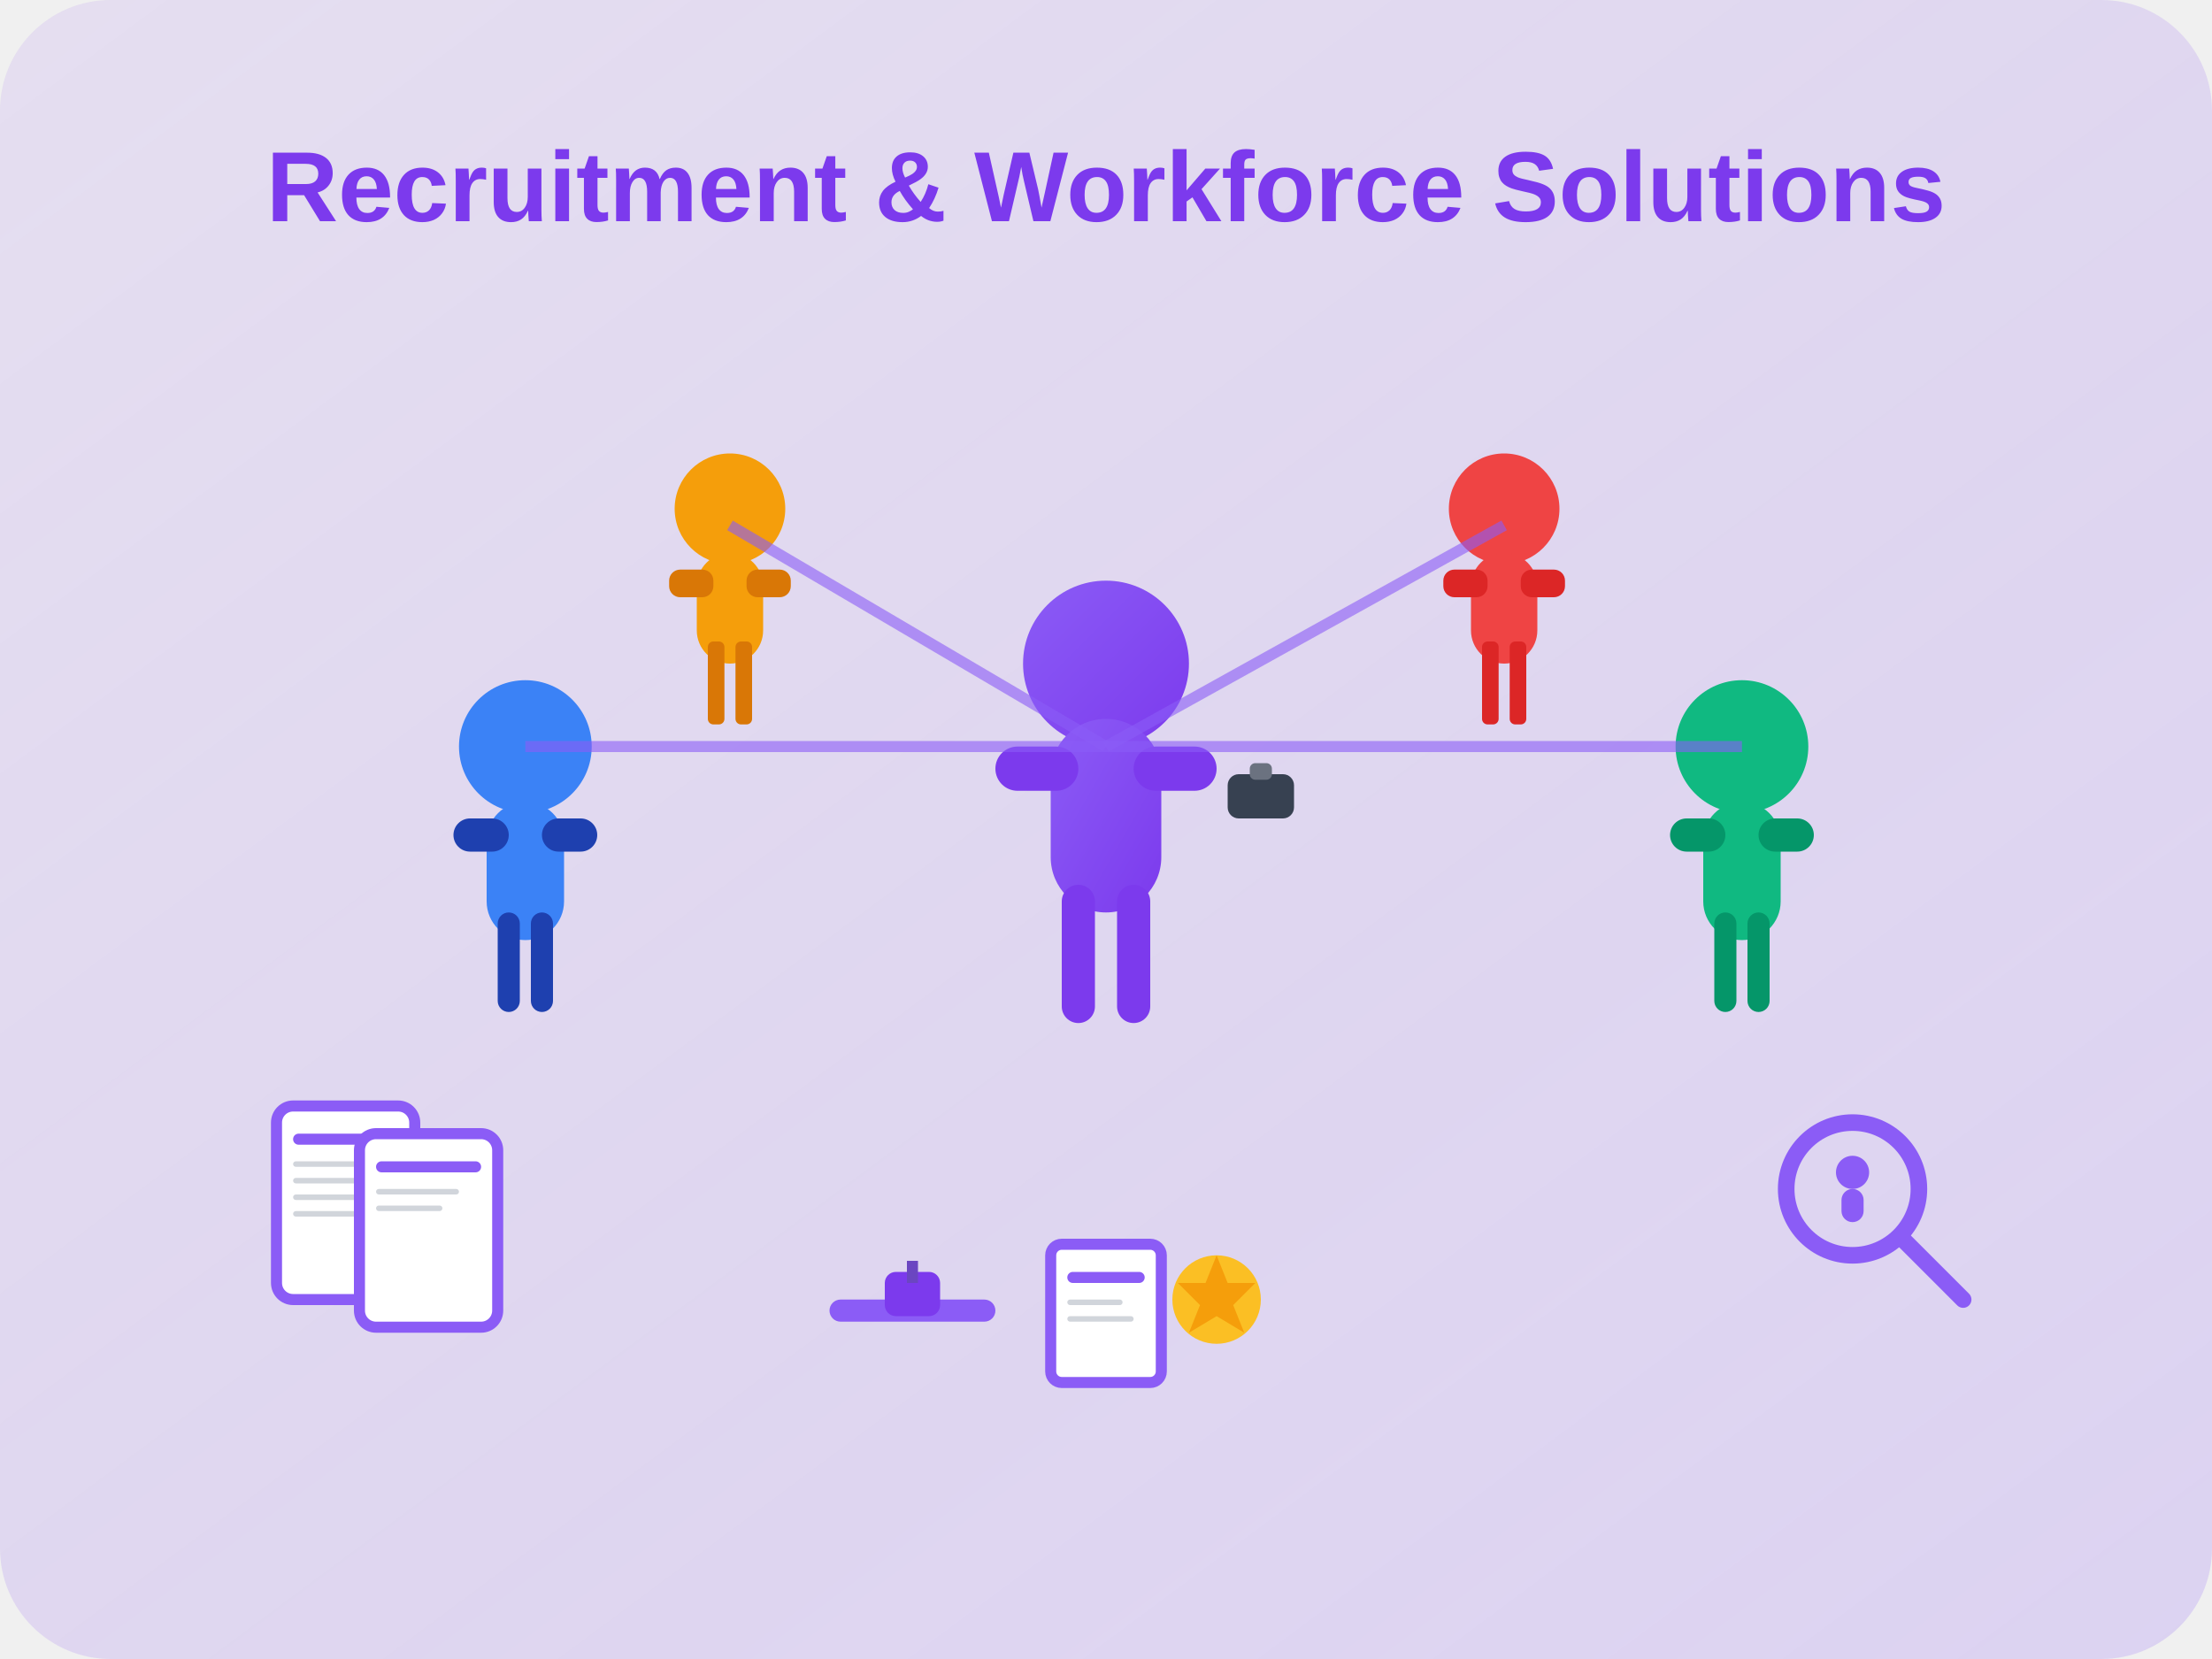
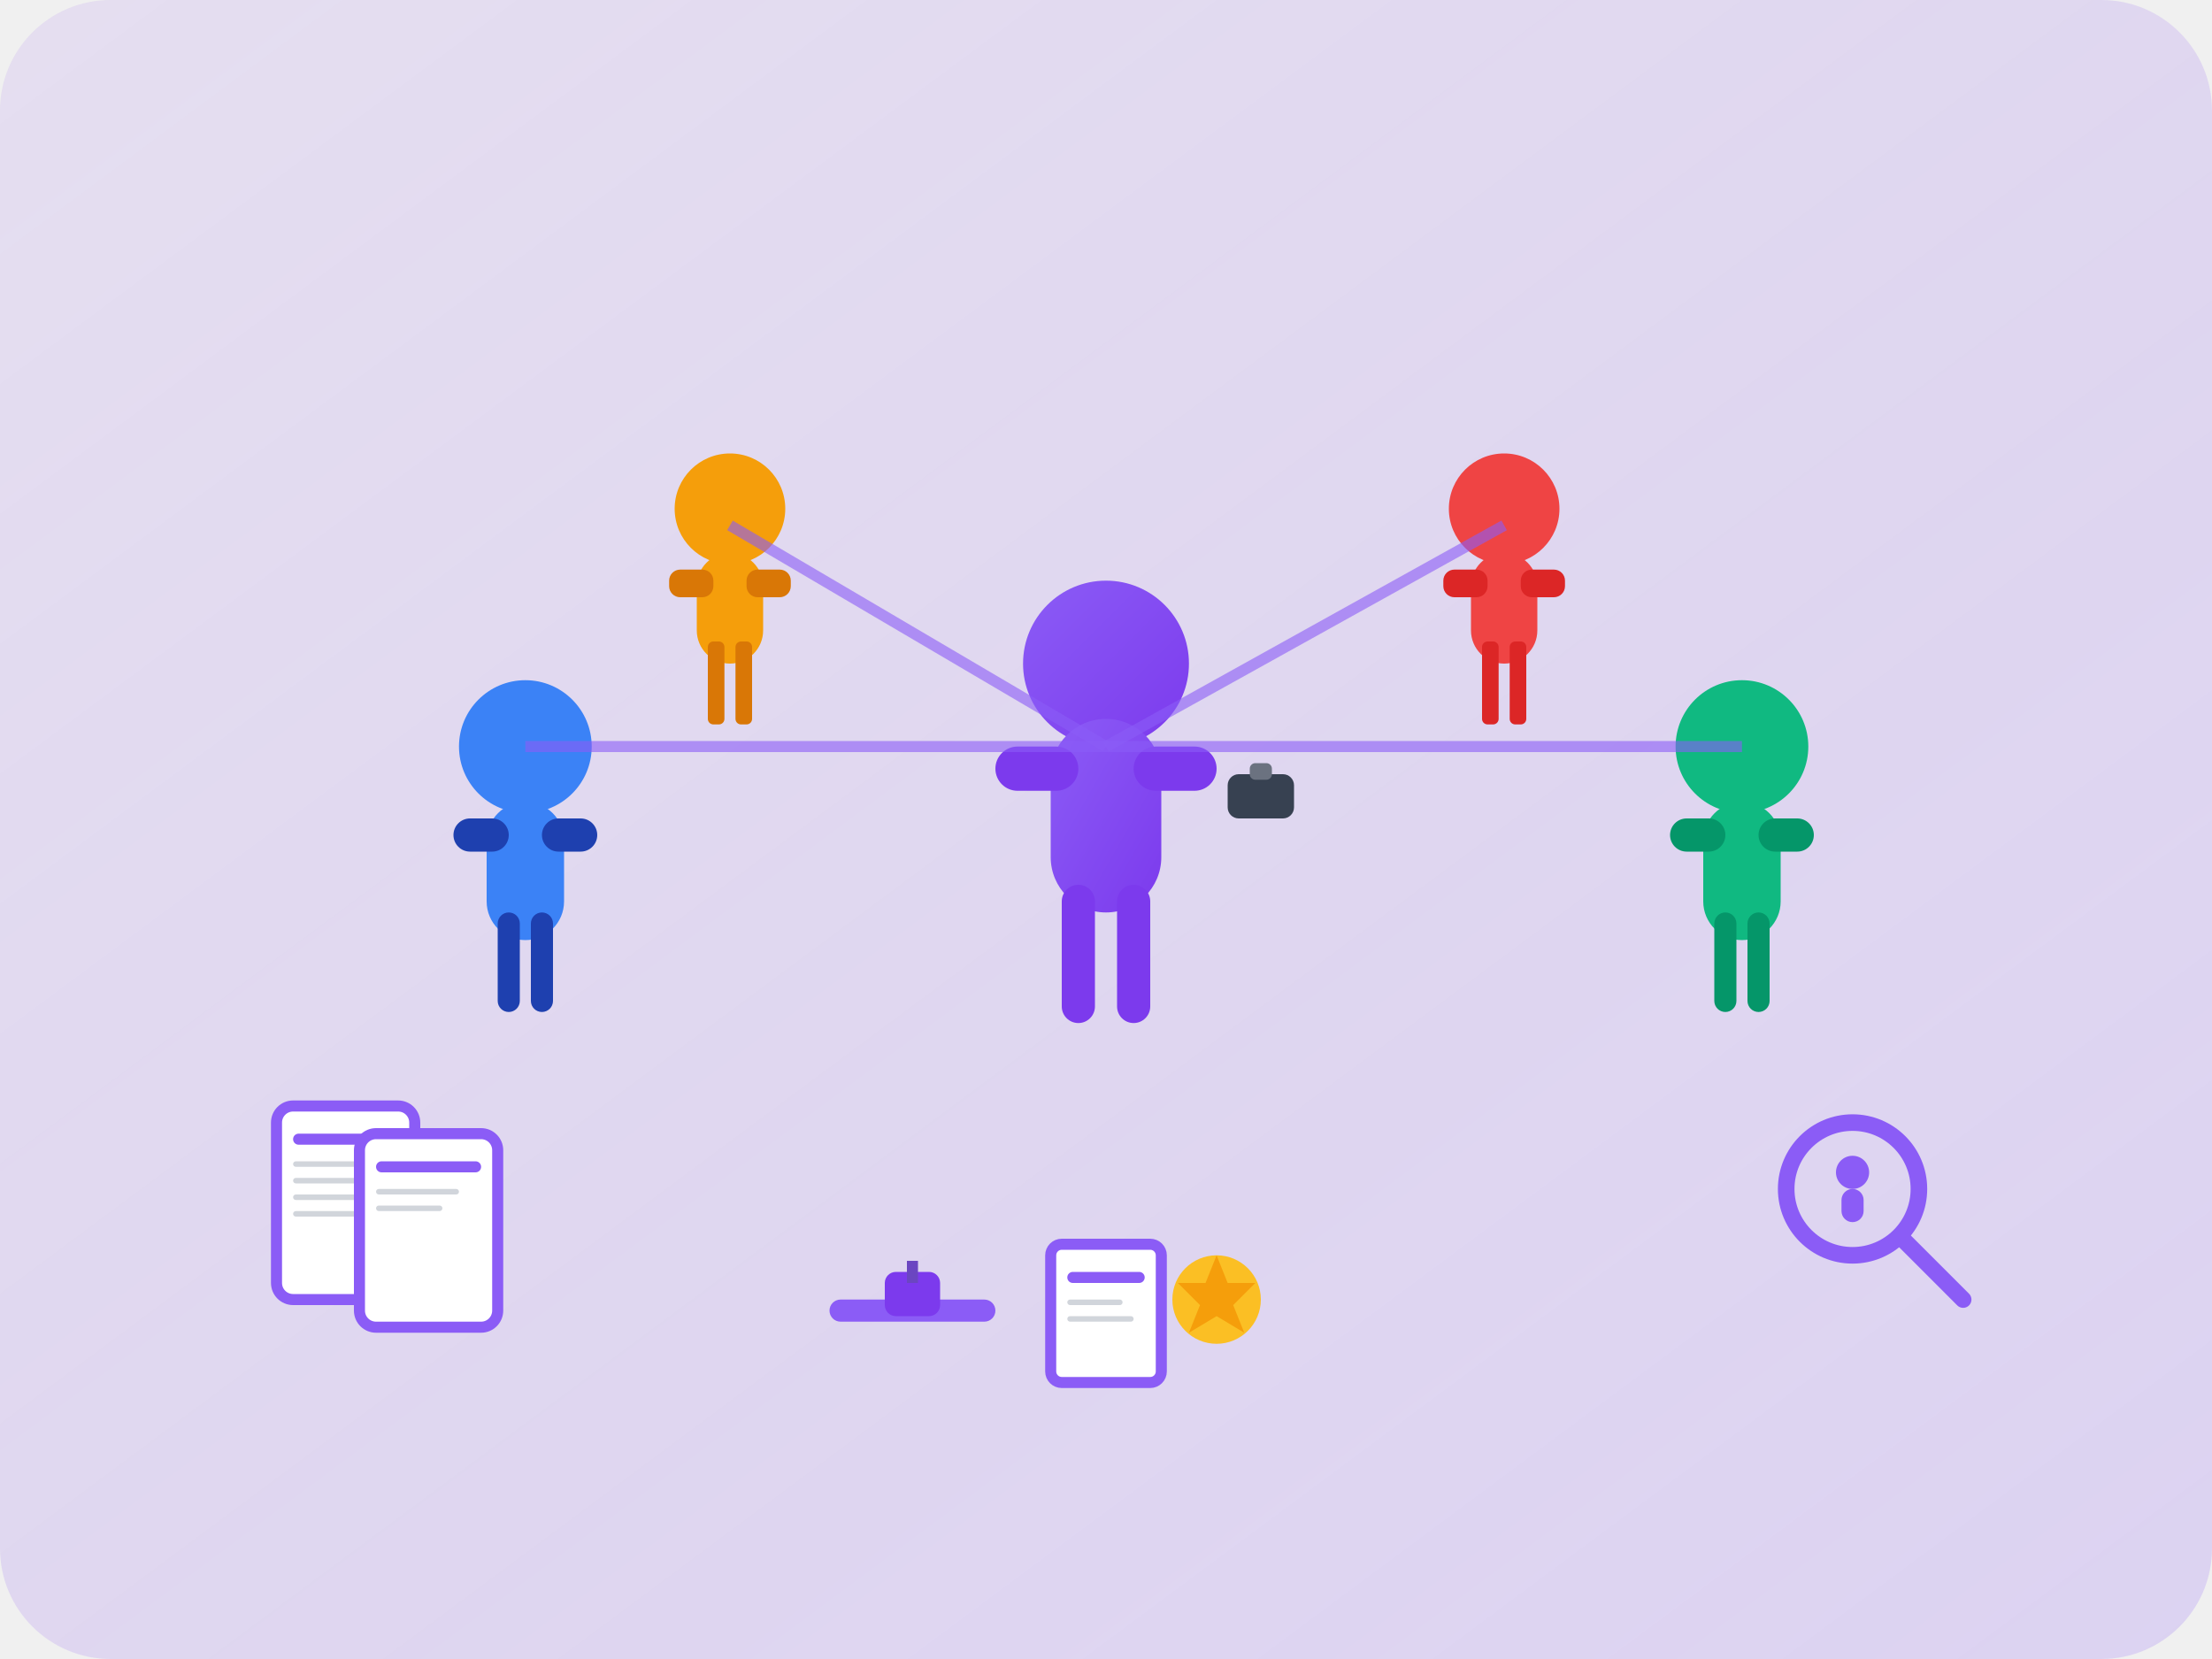
<svg xmlns="http://www.w3.org/2000/svg" width="400" height="300" viewBox="0 0 400 300" fill="none">
  <defs>
    <linearGradient id="recruitmentGradient" x1="0%" y1="0%" x2="100%" y2="100%">
      <stop offset="0%" style="stop-color:#7c3aed;stop-opacity:0.1" />
      <stop offset="100%" style="stop-color:#8b5cf6;stop-opacity:0.2" />
    </linearGradient>
    <linearGradient id="personGradient" x1="0%" y1="0%" x2="100%" y2="100%">
      <stop offset="0%" style="stop-color:#8b5cf6;stop-opacity:1" />
      <stop offset="100%" style="stop-color:#7c3aed;stop-opacity:1" />
    </linearGradient>
  </defs>
  <rect width="400" height="300" fill="url(#recruitmentGradient)" rx="20" />
  <g transform="translate(180, 100)">
    <circle cx="20" cy="20" r="15" fill="url(#personGradient)" />
    <rect x="10" y="30" width="20" height="35" fill="url(#personGradient)" rx="10" />
    <rect x="0" y="35" width="15" height="8" fill="#7c3aed" rx="4" />
    <rect x="25" y="35" width="15" height="8" fill="#7c3aed" rx="4" />
    <rect x="12" y="60" width="6" height="25" fill="#7c3aed" rx="3" />
    <rect x="22" y="60" width="6" height="25" fill="#7c3aed" rx="3" />
    <rect x="42" y="40" width="12" height="8" fill="#374151" rx="2" />
    <rect x="46" y="38" width="4" height="3" fill="#6b7280" rx="1" />
  </g>
  <g transform="translate(80, 120)">
    <circle cx="15" cy="15" r="12" fill="#3b82f6" />
    <rect x="8" y="25" width="14" height="25" fill="#3b82f6" rx="7" />
    <rect x="2" y="28" width="10" height="6" fill="#1e40af" rx="3" />
    <rect x="18" y="28" width="10" height="6" fill="#1e40af" rx="3" />
    <rect x="10" y="45" width="4" height="18" fill="#1e40af" rx="2" />
    <rect x="16" y="45" width="4" height="18" fill="#1e40af" rx="2" />
  </g>
  <g transform="translate(300, 120)">
    <circle cx="15" cy="15" r="12" fill="#10b981" />
    <rect x="8" y="25" width="14" height="25" fill="#10b981" rx="7" />
    <rect x="2" y="28" width="10" height="6" fill="#059669" rx="3" />
    <rect x="18" y="28" width="10" height="6" fill="#059669" rx="3" />
    <rect x="10" y="45" width="4" height="18" fill="#059669" rx="2" />
    <rect x="16" y="45" width="4" height="18" fill="#059669" rx="2" />
  </g>
  <g transform="translate(120, 80)">
    <circle cx="12" cy="12" r="10" fill="#f59e0b" />
    <rect x="6" y="20" width="12" height="20" fill="#f59e0b" rx="6" />
    <rect x="1" y="23" width="8" height="5" fill="#d97706" rx="2" />
    <rect x="15" y="23" width="8" height="5" fill="#d97706" rx="2" />
    <rect x="8" y="36" width="3" height="15" fill="#d97706" rx="1" />
    <rect x="13" y="36" width="3" height="15" fill="#d97706" rx="1" />
  </g>
  <g transform="translate(260, 80)">
    <circle cx="12" cy="12" r="10" fill="#ef4444" />
    <rect x="6" y="20" width="12" height="20" fill="#ef4444" rx="6" />
    <rect x="1" y="23" width="8" height="5" fill="#dc2626" rx="2" />
    <rect x="15" y="23" width="8" height="5" fill="#dc2626" rx="2" />
    <rect x="8" y="36" width="3" height="15" fill="#dc2626" rx="1" />
    <rect x="13" y="36" width="3" height="15" fill="#dc2626" rx="1" />
  </g>
  <line x1="200" y1="135" x2="95" y2="135" stroke="#8b5cf6" stroke-width="2" opacity="0.6" />
  <line x1="200" y1="135" x2="315" y2="135" stroke="#8b5cf6" stroke-width="2" opacity="0.6" />
  <line x1="200" y1="135" x2="132" y2="95" stroke="#8b5cf6" stroke-width="2" opacity="0.6" />
  <line x1="200" y1="135" x2="272" y2="95" stroke="#8b5cf6" stroke-width="2" opacity="0.6" />
  <g transform="translate(50, 200)">
    <rect x="0" y="0" width="25" height="35" fill="white" stroke="#8b5cf6" stroke-width="2" rx="3" />
    <rect x="3" y="5" width="19" height="2" fill="#8b5cf6" rx="1" />
    <rect x="3" y="10" width="15" height="1" fill="#d1d5db" rx="0.5" />
    <rect x="3" y="13" width="12" height="1" fill="#d1d5db" rx="0.5" />
    <rect x="3" y="16" width="18" height="1" fill="#d1d5db" rx="0.5" />
    <rect x="3" y="19" width="14" height="1" fill="#d1d5db" rx="0.5" />
    <rect x="15" y="5" width="25" height="35" fill="white" stroke="#8b5cf6" stroke-width="2" rx="3" />
    <rect x="18" y="10" width="19" height="2" fill="#8b5cf6" rx="1" />
    <rect x="18" y="15" width="15" height="1" fill="#d1d5db" rx="0.5" />
    <rect x="18" y="18" width="12" height="1" fill="#d1d5db" rx="0.5" />
  </g>
  <g transform="translate(320, 200)">
    <circle cx="15" cy="15" r="12" fill="none" stroke="#8b5cf6" stroke-width="3" />
    <line x1="24" y1="24" x2="35" y2="35" stroke="#8b5cf6" stroke-width="3" stroke-linecap="round" />
    <circle cx="15" cy="12" r="3" fill="#8b5cf6" />
    <rect x="13" y="15" width="4" height="6" fill="#8b5cf6" rx="2" />
  </g>
  <g transform="translate(150, 220)">
    <rect x="0" y="15" width="30" height="4" fill="#8b5cf6" rx="2" />
    <rect x="10" y="10" width="10" height="8" fill="#7c3aed" rx="2" />
    <rect x="14" y="8" width="2" height="4" fill="#6b46c1" />
    <rect x="40" y="5" width="20" height="25" fill="white" stroke="#8b5cf6" stroke-width="2" rx="2" />
    <rect x="43" y="10" width="14" height="2" fill="#8b5cf6" rx="1" />
    <rect x="43" y="15" width="10" height="1" fill="#d1d5db" rx="0.5" />
    <rect x="43" y="18" width="12" height="1" fill="#d1d5db" rx="0.5" />
    <circle cx="70" cy="15" r="8" fill="#fbbf24" />
    <polygon points="70,7 72,12 77,12 73,16 75,21 70,18 65,21 67,16 63,12 68,12" fill="#f59e0b" />
  </g>
-   <text x="200" y="40" text-anchor="middle" fill="#7c3aed" font-family="Arial, sans-serif" font-size="18" font-weight="bold">
-     Recruitment &amp; Workforce Solutions
-   </text>
</svg>
